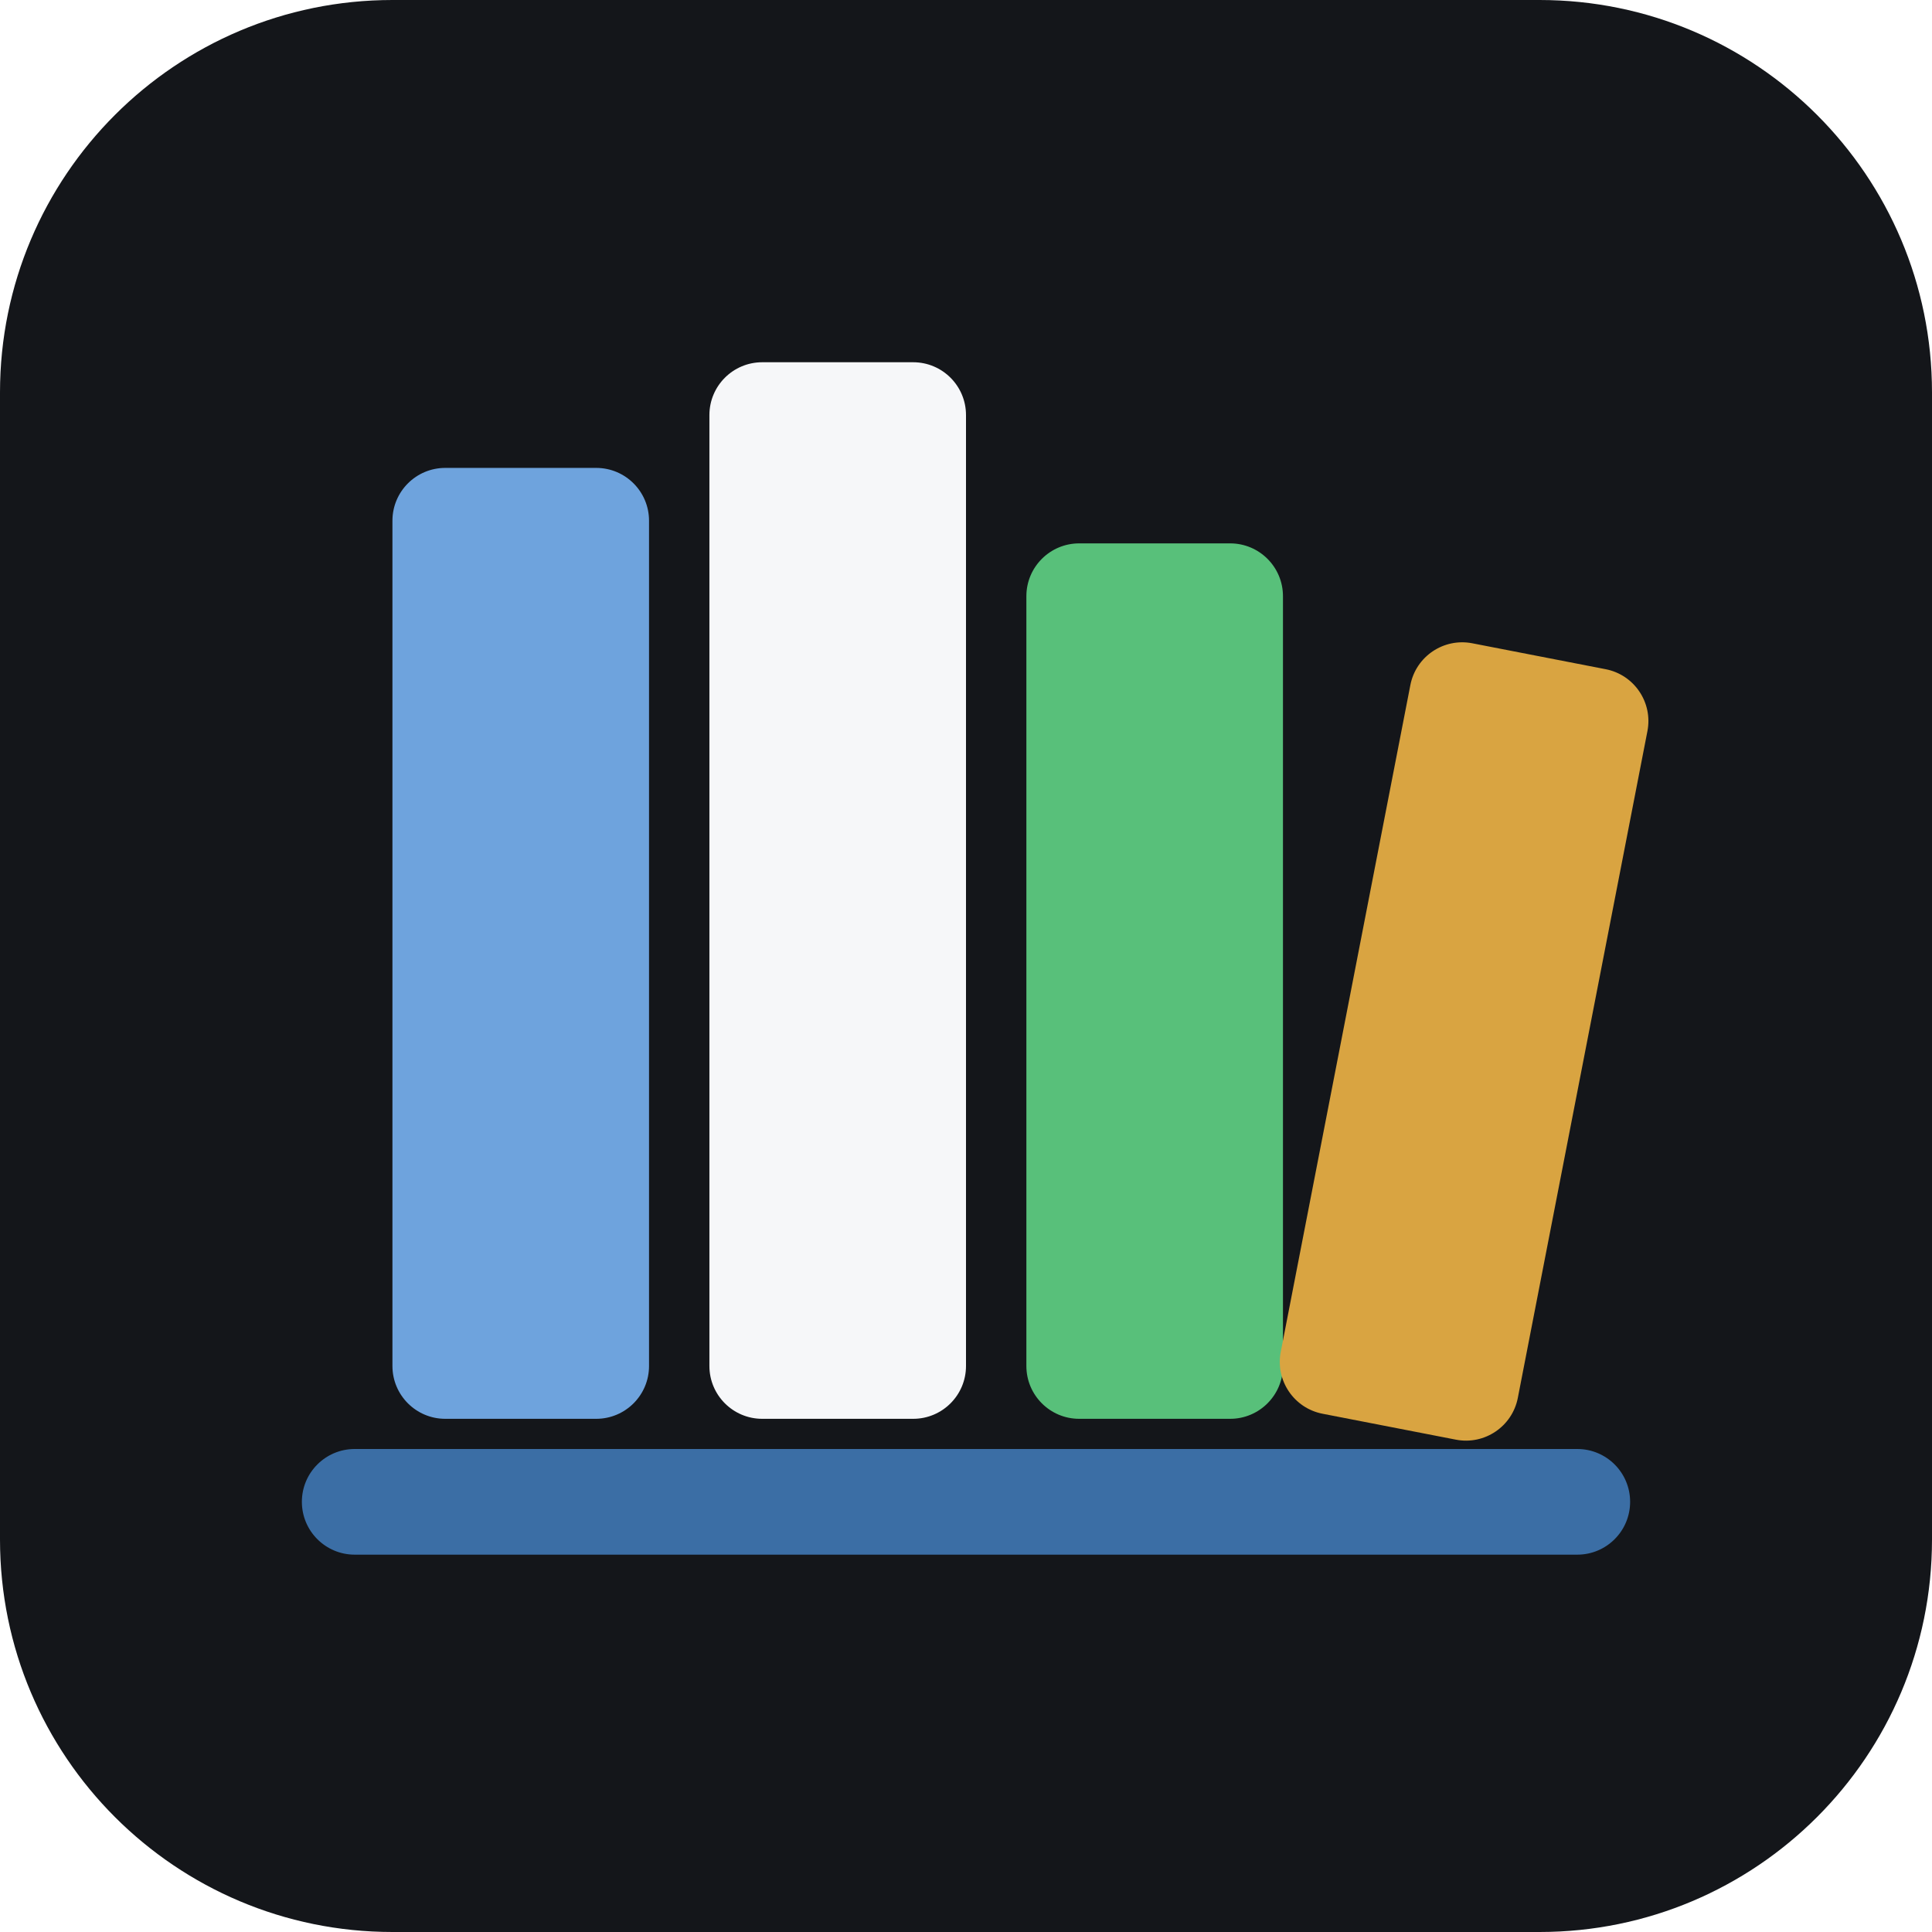
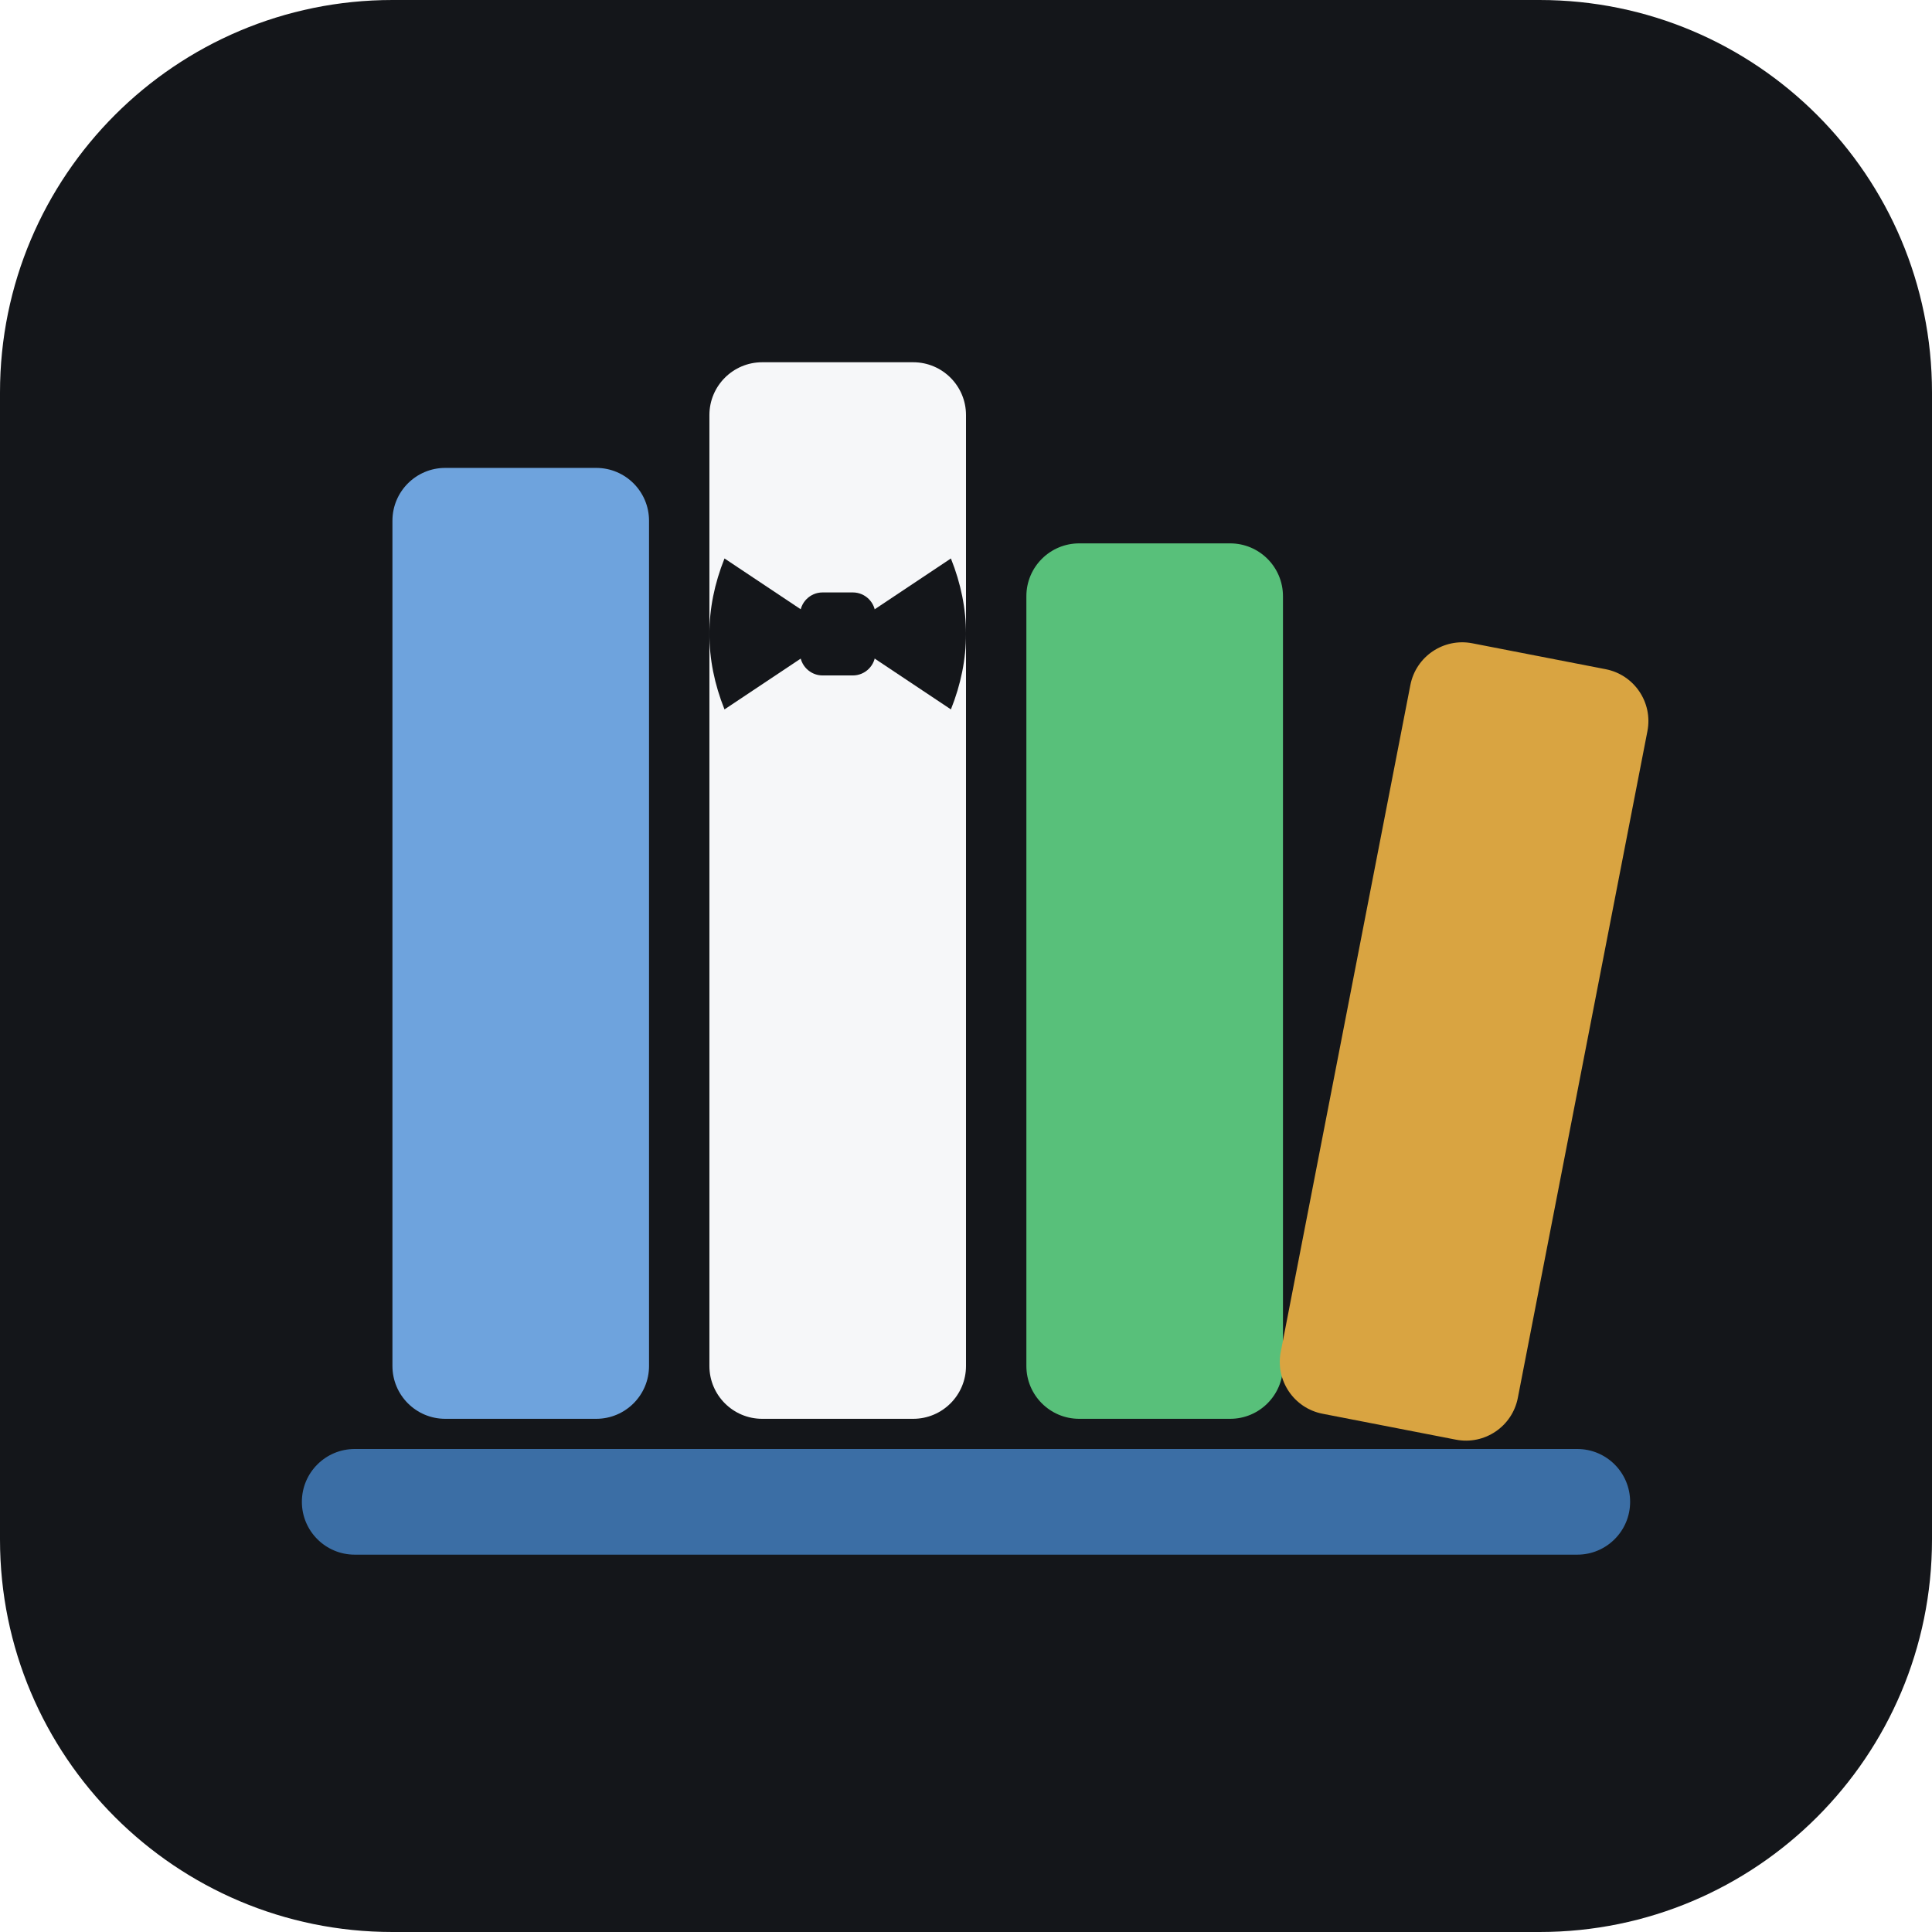
<svg xmlns="http://www.w3.org/2000/svg" width="256" height="256" viewBox="0 0 256 256">
  <rect width="256" height="256" rx="52" fill="#14161a" />
  <g>
    <rect x="52" y="62" width="34" height="126" rx="7" fill="#6ea3dd" />
    <rect x="94" y="48" width="34" height="140" rx="7" fill="#f6f7f9" />
+     <g fill="#14161a">
+       <path d="M111 84 L96 74 Q92 84 96 94 Z" />
+       <path d="M111 84 L126 74 Q130 84 126 94 Z" />
+       <rect x="106" y="78.5" width="10" height="11" rx="3" />
+     </g>
    <rect x="136" y="72" width="34" height="116" rx="7" fill="#58c07a" />
    <rect x="178" y="86" width="32" height="104" rx="7" fill="#d9a441" transform="rotate(11 194 138)" />
  </g>
  <rect x="40" y="192" width="176" height="14" rx="7" fill="#3b6ea5" />
</svg>
